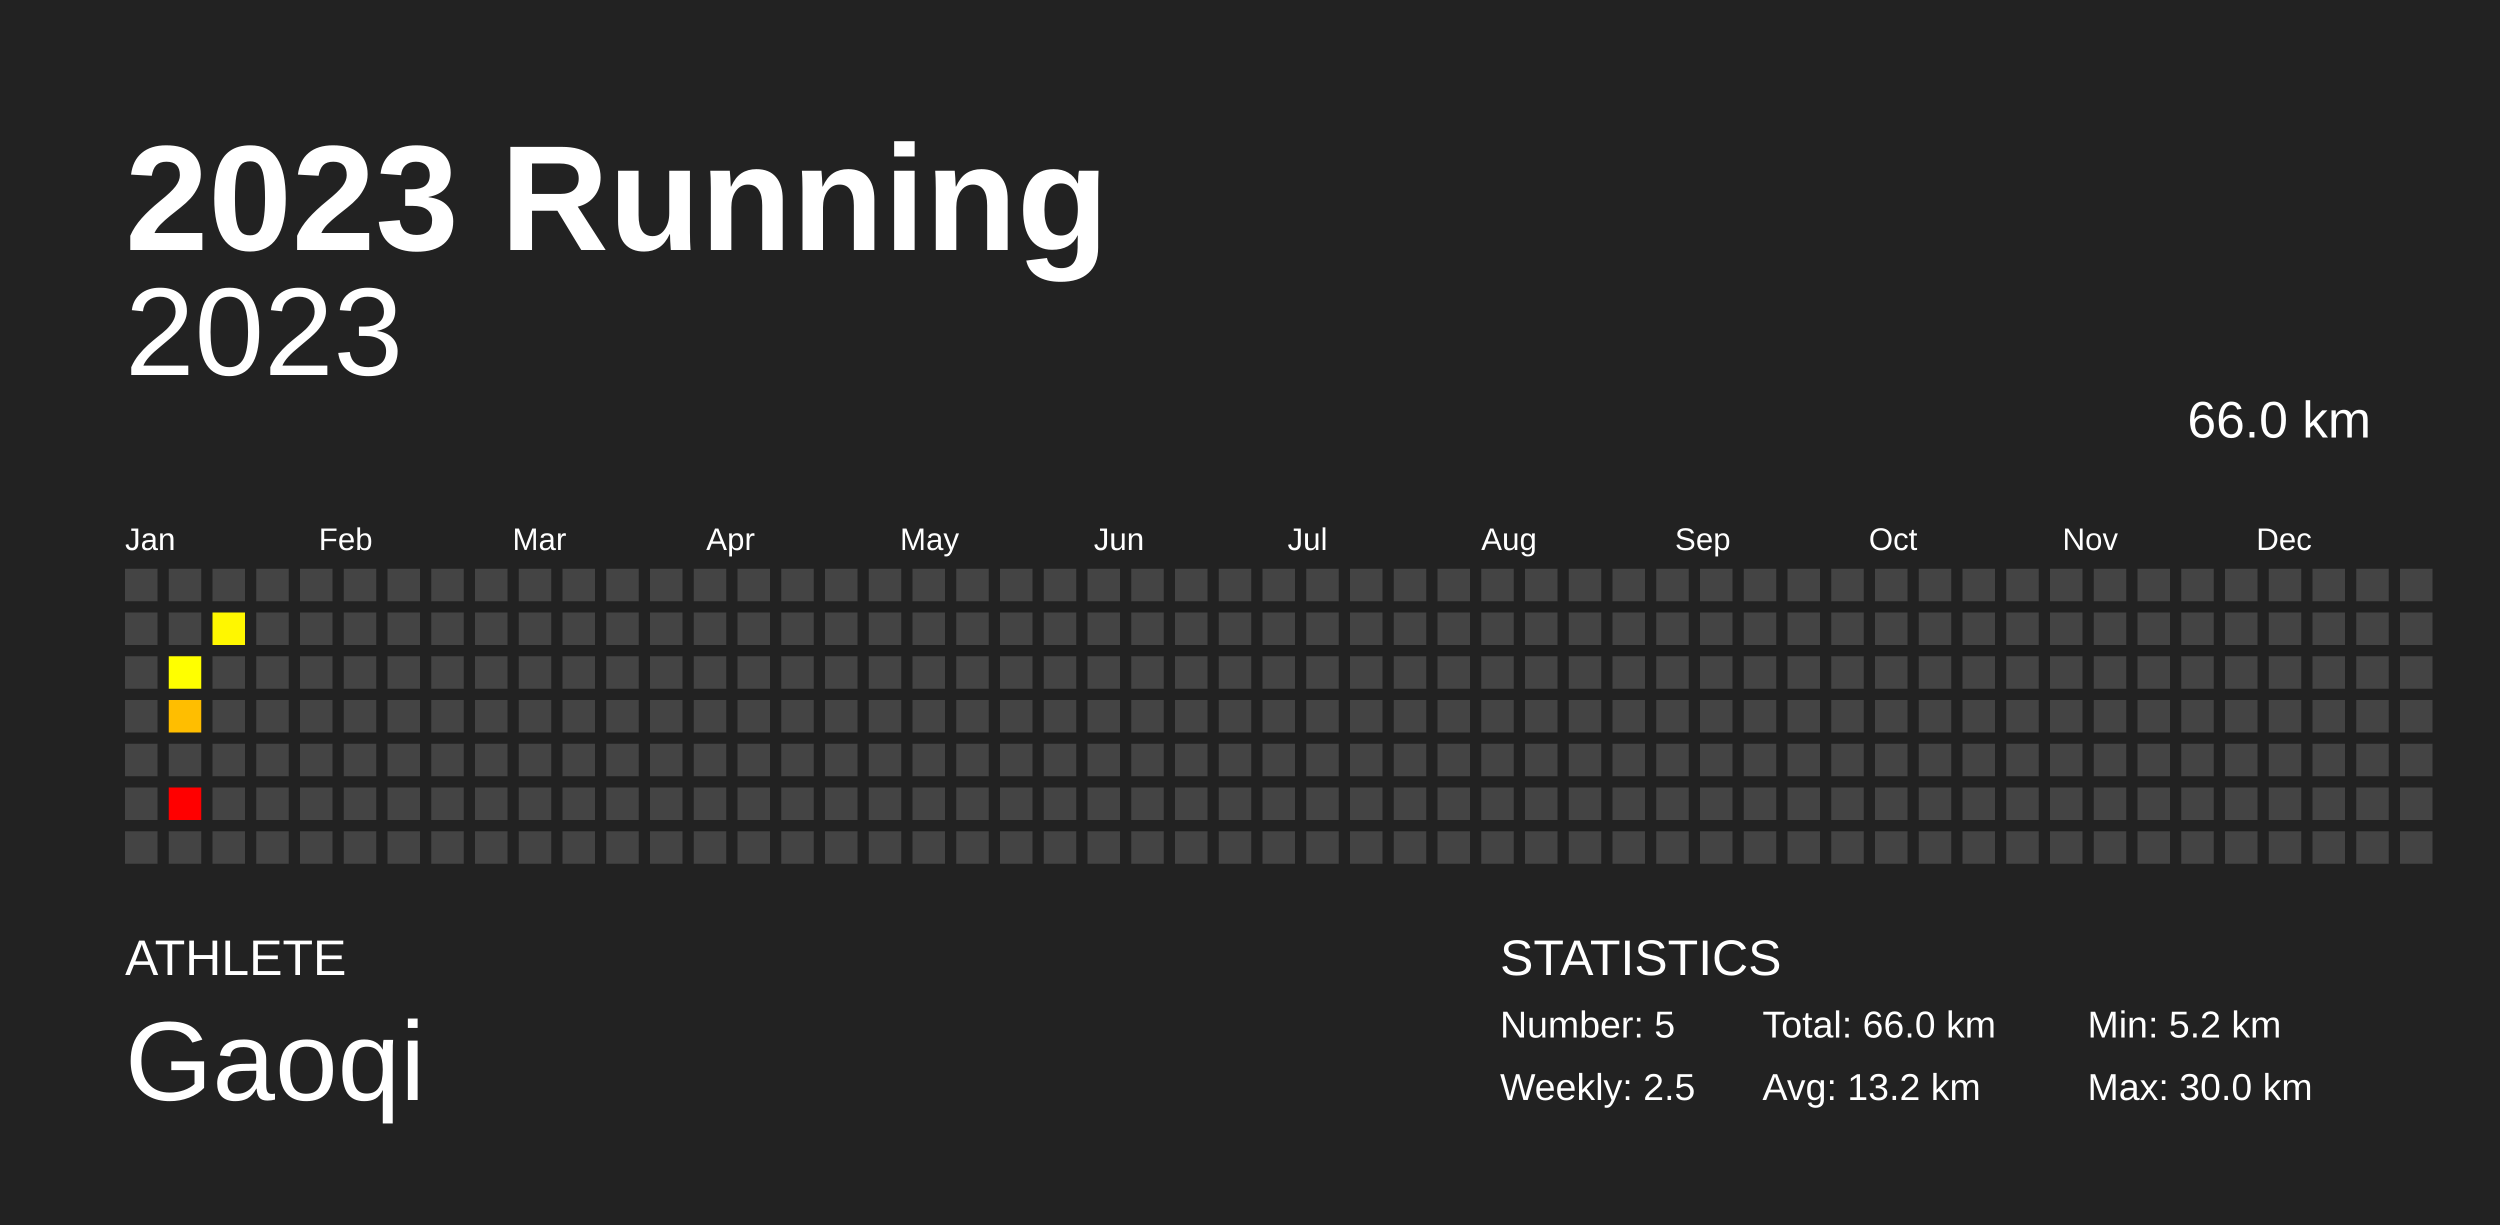
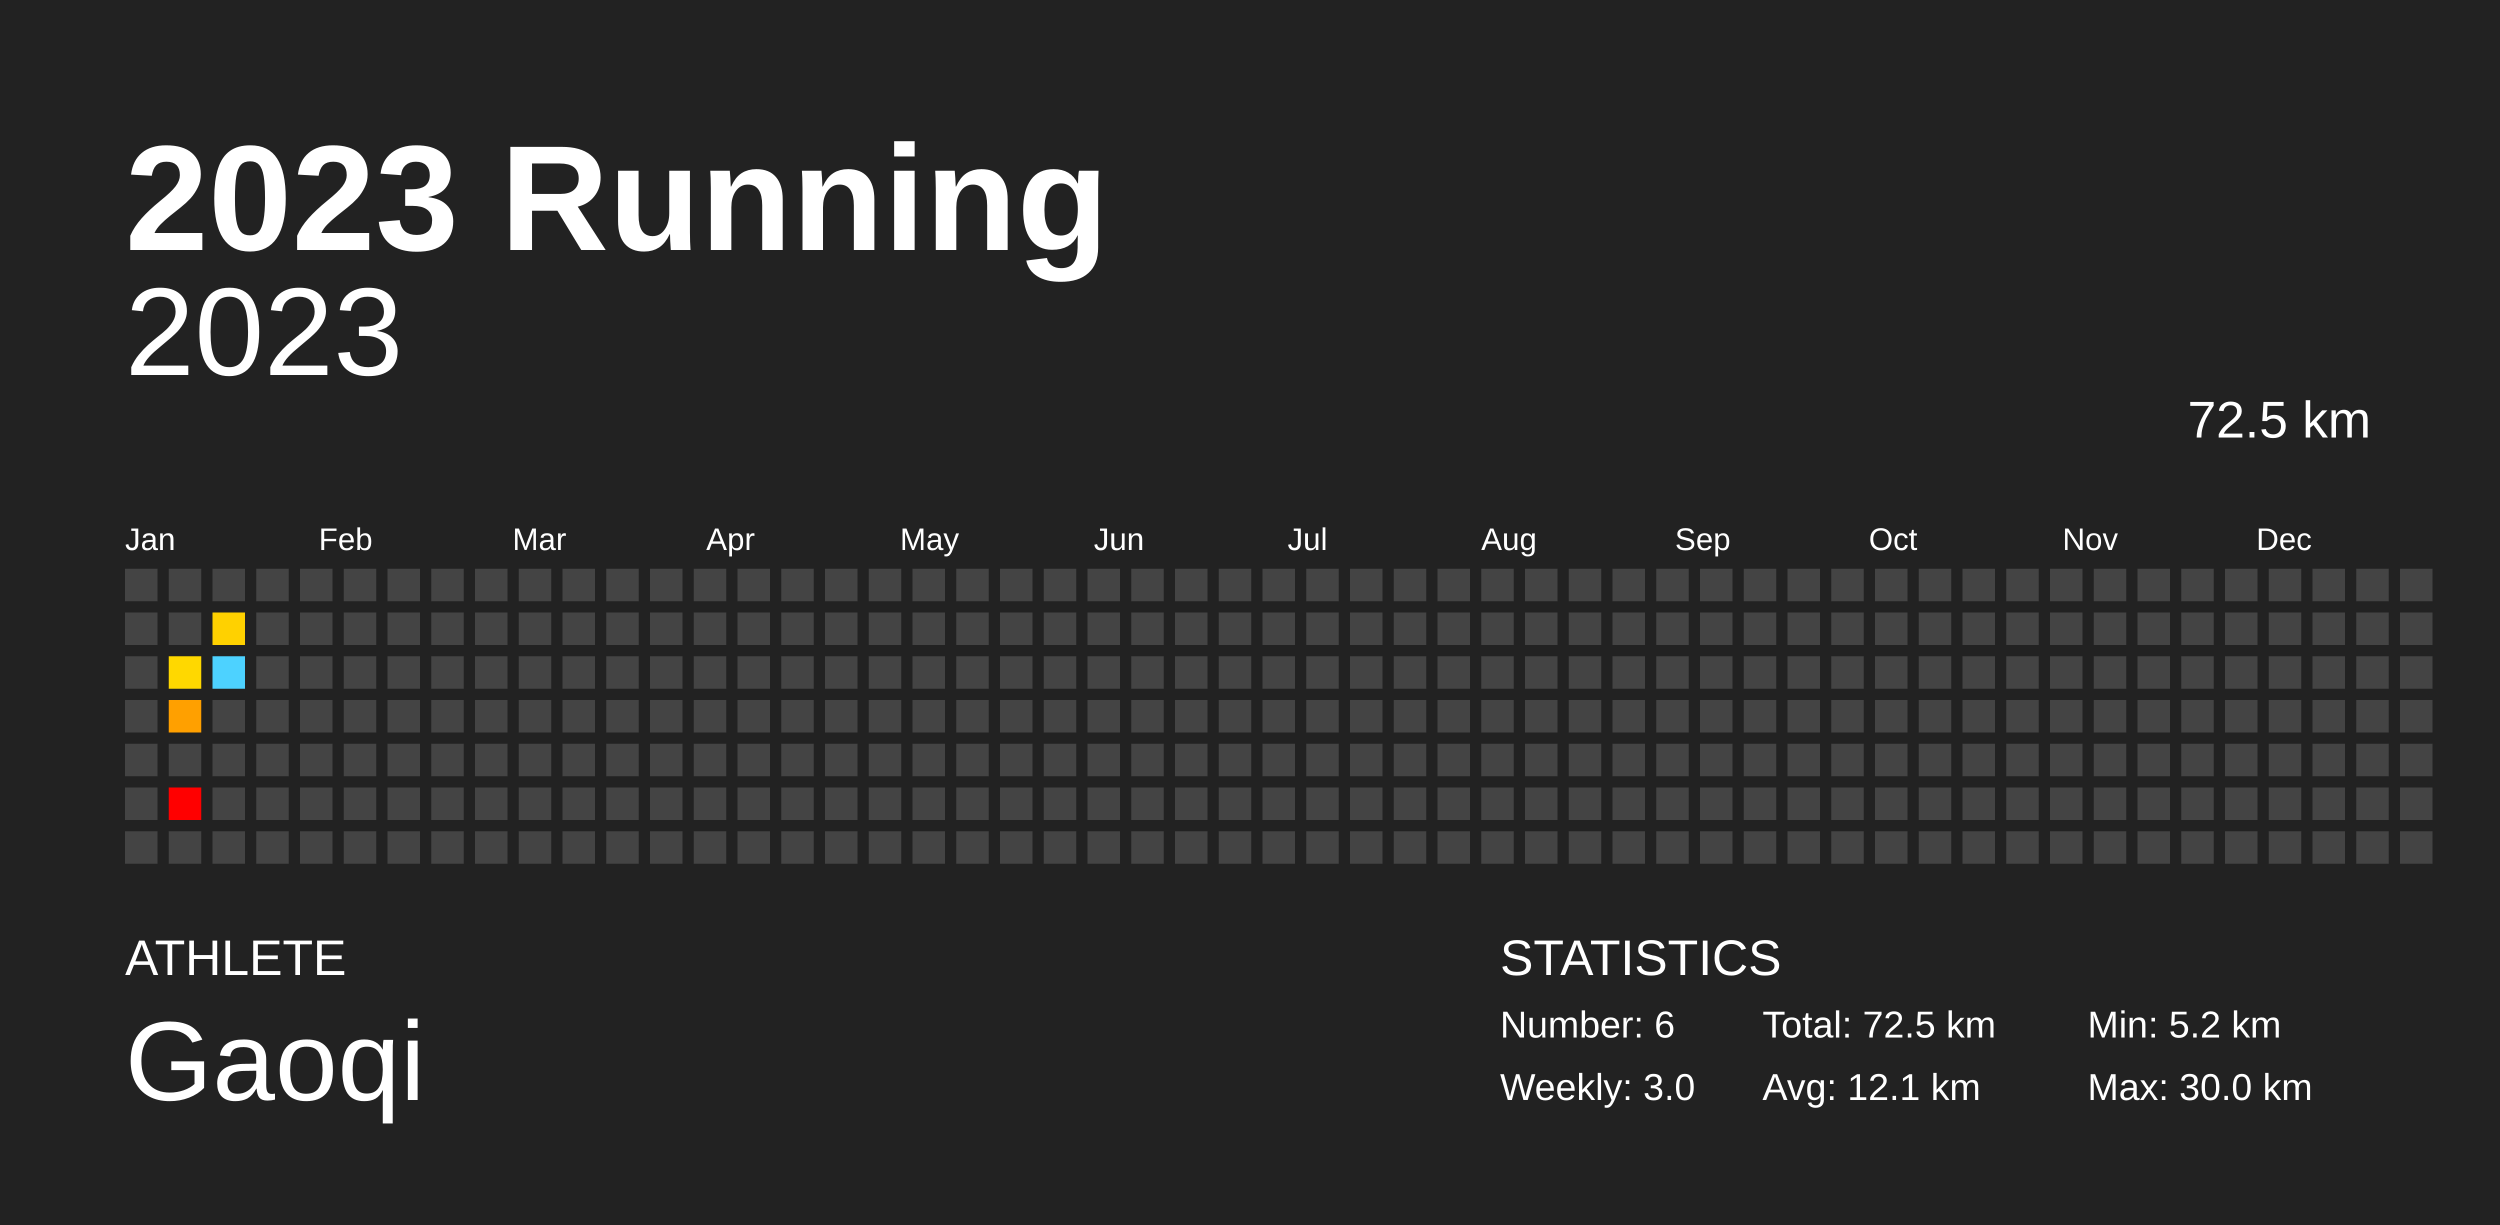
<svg xmlns="http://www.w3.org/2000/svg" baseProfile="full" height="98mm" version="1.1" viewBox="0,0,200,98" width="200mm">
  <defs />
  <rect fill="#222222" height="98" width="200" x="0" y="0" />
  <text fill="#FFFFFF" style="font-size:12px; font-family:Arial; font-weight:bold;" x="10" y="20">2023 Running</text>
  <text fill="#FFFFFF" style="font-size:4px; font-family:Arial" x="10" y="78">ATHLETE</text>
  <text fill="#FFFFFF" style="font-size:9px; font-family:Arial" x="10" y="88">Gaoqi</text>
  <text fill="#FFFFFF" style="font-size:4px; font-family:Arial" x="120" y="78">STATISTICS</text>
-   <text fill="#FFFFFF" style="font-size:3px; font-family:Arial" x="120" y="83">Number: 5</text>
-   <text fill="#FFFFFF" style="font-size:3px; font-family:Arial" x="120" y="88">Weekly: 2.5</text>
-   <text fill="#FFFFFF" style="font-size:3px; font-family:Arial" x="141" y="83">Total: 66.0 km</text>
-   <text fill="#FFFFFF" style="font-size:3px; font-family:Arial" x="141" y="88">Avg: 13.2 km</text>
+   <text fill="#FFFFFF" style="font-size:3px; font-family:Arial" x="120" y="83">Number: 6</text>
+   <text fill="#FFFFFF" style="font-size:3px; font-family:Arial" x="120" y="88">Weekly: 3.0</text>
+   <text fill="#FFFFFF" style="font-size:3px; font-family:Arial" x="141" y="83">Total: 72.5 km</text>
+   <text fill="#FFFFFF" style="font-size:3px; font-family:Arial" x="141" y="88">Avg: 12.1 km</text>
  <text fill="#FFFFFF" style="font-size:3px; font-family:Arial" x="167" y="83">Min: 5.2 km</text>
  <text fill="#FFFFFF" style="font-size:3px; font-family:Arial" x="167" y="88">Max: 30.0 km</text>
  <text alignment-baseline="hanging" fill="#FFFFFF" style="font-size:10.0px; font-family:Arial;" x="10" y="30">2023</text>
-   <text alignment-baseline="hanging" fill="#FFFFFF" style="font-size:4.125px; font-family:Arial;" x="175" y="35">66.0 km</text>
+   <text alignment-baseline="hanging" fill="#FFFFFF" style="font-size:4.125px; font-family:Arial;" x="175" y="35">72.5 km</text>
  <text fill="#FFFFFF" style="font-size:2.5px; font-family:Arial" x="10.0" y="44">Jan</text>
  <text fill="#FFFFFF" style="font-size:2.5px; font-family:Arial" x="25.5" y="44">Feb</text>
  <text fill="#FFFFFF" style="font-size:2.5px; font-family:Arial" x="41.0" y="44">Mar</text>
  <text fill="#FFFFFF" style="font-size:2.5px; font-family:Arial" x="56.5" y="44">Apr</text>
  <text fill="#FFFFFF" style="font-size:2.5px; font-family:Arial" x="72.0" y="44">May</text>
  <text fill="#FFFFFF" style="font-size:2.5px; font-family:Arial" x="87.5" y="44">Jun</text>
  <text fill="#FFFFFF" style="font-size:2.5px; font-family:Arial" x="103.0" y="44">Jul</text>
  <text fill="#FFFFFF" style="font-size:2.5px; font-family:Arial" x="118.5" y="44">Aug</text>
  <text fill="#FFFFFF" style="font-size:2.5px; font-family:Arial" x="134.0" y="44">Sep</text>
  <text fill="#FFFFFF" style="font-size:2.5px; font-family:Arial" x="149.5" y="44">Oct</text>
  <text fill="#FFFFFF" style="font-size:2.5px; font-family:Arial" x="165.0" y="44">Nov</text>
  <text fill="#FFFFFF" style="font-size:2.5px; font-family:Arial" x="180.5" y="44">Dec</text>
  <rect fill="#444444" height="2.6" width="2.6" x="10.0" y="45.5" />
  <rect fill="#444444" height="2.6" width="2.6" x="10.0" y="49.0" />
  <rect fill="#444444" height="2.6" width="2.6" x="10.0" y="52.5" />
  <rect fill="#444444" height="2.6" width="2.6" x="10.0" y="56.0" />
  <rect fill="#444444" height="2.6" width="2.6" x="10.0" y="59.5" />
  <rect fill="#444444" height="2.6" width="2.6" x="10.0" y="63.0" />
  <rect fill="#444444" height="2.6" width="2.6" x="10.0" y="66.5" />
  <rect fill="#444444" height="2.6" width="2.6" x="13.5" y="45.5" />
  <rect fill="#444444" height="2.6" width="2.6" x="13.5" y="49.0" />
-   <rect fill="#ffff00" height="2.6" width="2.6" x="13.5" y="52.5" />
-   <rect fill="#ffbe00" height="2.6" width="2.6" x="13.5" y="56.0" />
+   <rect fill="#ffd800" height="2.6" width="2.6" x="13.5" y="52.5" />
+   <rect fill="#ffa000" height="2.6" width="2.6" x="13.5" y="56.0" />
  <rect fill="#444444" height="2.6" width="2.6" x="13.5" y="59.5" />
  <rect fill="red" height="2.6" width="2.6" x="13.5" y="63.0" />
  <rect fill="#444444" height="2.6" width="2.6" x="13.5" y="66.5" />
  <rect fill="#444444" height="2.6" width="2.6" x="17.0" y="45.5" />
-   <rect fill="#fff700" height="2.6" width="2.6" x="17.0" y="49.0" />
-   <rect fill="#444444" height="2.6" width="2.6" x="17.0" y="52.5" />
+   <rect fill="#ffd100" height="2.6" width="2.6" x="17.0" y="49.0" />
+   <rect fill="#4dd2ff" height="2.6" width="2.6" x="17.0" y="52.5" />
  <rect fill="#444444" height="2.6" width="2.6" x="17.0" y="56.0" />
  <rect fill="#444444" height="2.6" width="2.6" x="17.0" y="59.5" />
  <rect fill="#444444" height="2.6" width="2.6" x="17.0" y="63.0" />
  <rect fill="#444444" height="2.6" width="2.6" x="17.0" y="66.5" />
  <rect fill="#444444" height="2.6" width="2.6" x="20.5" y="45.5" />
  <rect fill="#444444" height="2.6" width="2.6" x="20.5" y="49.0" />
  <rect fill="#444444" height="2.6" width="2.6" x="20.5" y="52.5" />
  <rect fill="#444444" height="2.6" width="2.6" x="20.5" y="56.0" />
  <rect fill="#444444" height="2.6" width="2.6" x="20.5" y="59.5" />
  <rect fill="#444444" height="2.6" width="2.6" x="20.5" y="63.0" />
  <rect fill="#444444" height="2.6" width="2.6" x="20.5" y="66.5" />
  <rect fill="#444444" height="2.6" width="2.6" x="24.0" y="45.5" />
  <rect fill="#444444" height="2.6" width="2.6" x="24.0" y="49.0" />
  <rect fill="#444444" height="2.6" width="2.6" x="24.0" y="52.5" />
  <rect fill="#444444" height="2.6" width="2.6" x="24.0" y="56.0" />
  <rect fill="#444444" height="2.6" width="2.6" x="24.0" y="59.5" />
  <rect fill="#444444" height="2.6" width="2.6" x="24.0" y="63.0" />
  <rect fill="#444444" height="2.6" width="2.6" x="24.0" y="66.5" />
  <rect fill="#444444" height="2.6" width="2.6" x="27.5" y="45.5" />
  <rect fill="#444444" height="2.6" width="2.6" x="27.5" y="49.0" />
  <rect fill="#444444" height="2.6" width="2.6" x="27.5" y="52.5" />
  <rect fill="#444444" height="2.6" width="2.6" x="27.5" y="56.0" />
  <rect fill="#444444" height="2.6" width="2.6" x="27.5" y="59.5" />
  <rect fill="#444444" height="2.6" width="2.6" x="27.5" y="63.0" />
  <rect fill="#444444" height="2.6" width="2.6" x="27.5" y="66.5" />
  <rect fill="#444444" height="2.6" width="2.6" x="31.0" y="45.5" />
  <rect fill="#444444" height="2.6" width="2.6" x="31.0" y="49.0" />
  <rect fill="#444444" height="2.6" width="2.6" x="31.0" y="52.5" />
  <rect fill="#444444" height="2.6" width="2.6" x="31.0" y="56.0" />
  <rect fill="#444444" height="2.6" width="2.6" x="31.0" y="59.5" />
  <rect fill="#444444" height="2.6" width="2.6" x="31.0" y="63.0" />
  <rect fill="#444444" height="2.6" width="2.6" x="31.0" y="66.5" />
  <rect fill="#444444" height="2.6" width="2.6" x="34.5" y="45.5" />
  <rect fill="#444444" height="2.6" width="2.6" x="34.5" y="49.0" />
  <rect fill="#444444" height="2.6" width="2.6" x="34.5" y="52.5" />
  <rect fill="#444444" height="2.6" width="2.6" x="34.5" y="56.0" />
  <rect fill="#444444" height="2.6" width="2.6" x="34.5" y="59.5" />
  <rect fill="#444444" height="2.6" width="2.6" x="34.5" y="63.0" />
  <rect fill="#444444" height="2.6" width="2.6" x="34.5" y="66.5" />
  <rect fill="#444444" height="2.6" width="2.6" x="38.0" y="45.5" />
  <rect fill="#444444" height="2.6" width="2.6" x="38.0" y="49.0" />
  <rect fill="#444444" height="2.6" width="2.6" x="38.0" y="52.5" />
  <rect fill="#444444" height="2.6" width="2.6" x="38.0" y="56.0" />
  <rect fill="#444444" height="2.6" width="2.6" x="38.0" y="59.5" />
  <rect fill="#444444" height="2.6" width="2.6" x="38.0" y="63.0" />
  <rect fill="#444444" height="2.6" width="2.6" x="38.0" y="66.5" />
  <rect fill="#444444" height="2.6" width="2.6" x="41.5" y="45.5" />
  <rect fill="#444444" height="2.6" width="2.6" x="41.5" y="49.0" />
  <rect fill="#444444" height="2.6" width="2.6" x="41.5" y="52.5" />
  <rect fill="#444444" height="2.6" width="2.6" x="41.5" y="56.0" />
  <rect fill="#444444" height="2.6" width="2.6" x="41.5" y="59.5" />
  <rect fill="#444444" height="2.6" width="2.6" x="41.5" y="63.0" />
  <rect fill="#444444" height="2.6" width="2.6" x="41.5" y="66.5" />
  <rect fill="#444444" height="2.6" width="2.6" x="45.0" y="45.5" />
  <rect fill="#444444" height="2.6" width="2.6" x="45.0" y="49.0" />
  <rect fill="#444444" height="2.6" width="2.6" x="45.0" y="52.5" />
  <rect fill="#444444" height="2.6" width="2.6" x="45.0" y="56.0" />
  <rect fill="#444444" height="2.6" width="2.6" x="45.0" y="59.5" />
  <rect fill="#444444" height="2.6" width="2.6" x="45.0" y="63.0" />
  <rect fill="#444444" height="2.6" width="2.6" x="45.0" y="66.5" />
  <rect fill="#444444" height="2.6" width="2.6" x="48.5" y="45.5" />
  <rect fill="#444444" height="2.6" width="2.6" x="48.5" y="49.0" />
  <rect fill="#444444" height="2.6" width="2.6" x="48.5" y="52.5" />
  <rect fill="#444444" height="2.6" width="2.6" x="48.5" y="56.0" />
  <rect fill="#444444" height="2.6" width="2.6" x="48.5" y="59.5" />
  <rect fill="#444444" height="2.6" width="2.6" x="48.5" y="63.0" />
  <rect fill="#444444" height="2.6" width="2.6" x="48.5" y="66.5" />
  <rect fill="#444444" height="2.6" width="2.6" x="52.0" y="45.5" />
  <rect fill="#444444" height="2.6" width="2.6" x="52.0" y="49.0" />
  <rect fill="#444444" height="2.6" width="2.6" x="52.0" y="52.5" />
  <rect fill="#444444" height="2.6" width="2.6" x="52.0" y="56.0" />
  <rect fill="#444444" height="2.6" width="2.6" x="52.0" y="59.5" />
  <rect fill="#444444" height="2.6" width="2.6" x="52.0" y="63.0" />
  <rect fill="#444444" height="2.6" width="2.6" x="52.0" y="66.5" />
  <rect fill="#444444" height="2.6" width="2.6" x="55.5" y="45.5" />
  <rect fill="#444444" height="2.6" width="2.6" x="55.5" y="49.0" />
  <rect fill="#444444" height="2.6" width="2.6" x="55.5" y="52.5" />
  <rect fill="#444444" height="2.6" width="2.6" x="55.5" y="56.0" />
  <rect fill="#444444" height="2.6" width="2.6" x="55.5" y="59.5" />
  <rect fill="#444444" height="2.6" width="2.6" x="55.5" y="63.0" />
  <rect fill="#444444" height="2.6" width="2.6" x="55.5" y="66.5" />
  <rect fill="#444444" height="2.6" width="2.6" x="59.0" y="45.5" />
  <rect fill="#444444" height="2.6" width="2.6" x="59.0" y="49.0" />
  <rect fill="#444444" height="2.6" width="2.6" x="59.0" y="52.5" />
  <rect fill="#444444" height="2.6" width="2.6" x="59.0" y="56.0" />
  <rect fill="#444444" height="2.6" width="2.6" x="59.0" y="59.5" />
  <rect fill="#444444" height="2.6" width="2.6" x="59.0" y="63.0" />
  <rect fill="#444444" height="2.6" width="2.6" x="59.0" y="66.5" />
  <rect fill="#444444" height="2.6" width="2.6" x="62.5" y="45.5" />
  <rect fill="#444444" height="2.6" width="2.6" x="62.5" y="49.0" />
  <rect fill="#444444" height="2.6" width="2.6" x="62.5" y="52.5" />
  <rect fill="#444444" height="2.6" width="2.6" x="62.5" y="56.0" />
  <rect fill="#444444" height="2.6" width="2.6" x="62.5" y="59.5" />
  <rect fill="#444444" height="2.6" width="2.6" x="62.5" y="63.0" />
  <rect fill="#444444" height="2.6" width="2.6" x="62.5" y="66.5" />
  <rect fill="#444444" height="2.6" width="2.6" x="66.0" y="45.5" />
  <rect fill="#444444" height="2.6" width="2.6" x="66.0" y="49.0" />
  <rect fill="#444444" height="2.6" width="2.6" x="66.0" y="52.5" />
  <rect fill="#444444" height="2.6" width="2.6" x="66.0" y="56.0" />
  <rect fill="#444444" height="2.6" width="2.6" x="66.0" y="59.5" />
  <rect fill="#444444" height="2.6" width="2.6" x="66.0" y="63.0" />
  <rect fill="#444444" height="2.6" width="2.6" x="66.0" y="66.5" />
  <rect fill="#444444" height="2.6" width="2.6" x="69.5" y="45.5" />
  <rect fill="#444444" height="2.6" width="2.6" x="69.5" y="49.0" />
  <rect fill="#444444" height="2.6" width="2.6" x="69.5" y="52.5" />
  <rect fill="#444444" height="2.6" width="2.6" x="69.5" y="56.0" />
  <rect fill="#444444" height="2.6" width="2.6" x="69.5" y="59.5" />
  <rect fill="#444444" height="2.6" width="2.6" x="69.5" y="63.0" />
  <rect fill="#444444" height="2.6" width="2.6" x="69.5" y="66.5" />
  <rect fill="#444444" height="2.6" width="2.6" x="73.0" y="45.5" />
  <rect fill="#444444" height="2.6" width="2.6" x="73.0" y="49.0" />
  <rect fill="#444444" height="2.6" width="2.6" x="73.0" y="52.5" />
  <rect fill="#444444" height="2.6" width="2.6" x="73.0" y="56.0" />
  <rect fill="#444444" height="2.6" width="2.6" x="73.0" y="59.5" />
  <rect fill="#444444" height="2.6" width="2.6" x="73.0" y="63.0" />
  <rect fill="#444444" height="2.6" width="2.6" x="73.0" y="66.5" />
  <rect fill="#444444" height="2.6" width="2.6" x="76.5" y="45.5" />
  <rect fill="#444444" height="2.6" width="2.6" x="76.5" y="49.0" />
  <rect fill="#444444" height="2.6" width="2.6" x="76.5" y="52.5" />
  <rect fill="#444444" height="2.6" width="2.6" x="76.5" y="56.0" />
  <rect fill="#444444" height="2.6" width="2.6" x="76.5" y="59.5" />
  <rect fill="#444444" height="2.6" width="2.6" x="76.5" y="63.0" />
  <rect fill="#444444" height="2.6" width="2.6" x="76.5" y="66.5" />
  <rect fill="#444444" height="2.6" width="2.6" x="80.0" y="45.5" />
  <rect fill="#444444" height="2.6" width="2.6" x="80.0" y="49.0" />
  <rect fill="#444444" height="2.6" width="2.6" x="80.0" y="52.5" />
  <rect fill="#444444" height="2.6" width="2.6" x="80.0" y="56.0" />
  <rect fill="#444444" height="2.6" width="2.6" x="80.0" y="59.5" />
  <rect fill="#444444" height="2.6" width="2.6" x="80.0" y="63.0" />
  <rect fill="#444444" height="2.6" width="2.6" x="80.0" y="66.5" />
  <rect fill="#444444" height="2.6" width="2.6" x="83.5" y="45.5" />
  <rect fill="#444444" height="2.6" width="2.6" x="83.5" y="49.0" />
  <rect fill="#444444" height="2.6" width="2.6" x="83.5" y="52.5" />
  <rect fill="#444444" height="2.6" width="2.6" x="83.5" y="56.0" />
  <rect fill="#444444" height="2.6" width="2.6" x="83.5" y="59.5" />
  <rect fill="#444444" height="2.6" width="2.6" x="83.5" y="63.0" />
  <rect fill="#444444" height="2.6" width="2.6" x="83.5" y="66.5" />
  <rect fill="#444444" height="2.6" width="2.6" x="87.0" y="45.5" />
  <rect fill="#444444" height="2.6" width="2.6" x="87.0" y="49.0" />
  <rect fill="#444444" height="2.6" width="2.6" x="87.0" y="52.5" />
  <rect fill="#444444" height="2.6" width="2.6" x="87.0" y="56.0" />
  <rect fill="#444444" height="2.6" width="2.6" x="87.0" y="59.5" />
  <rect fill="#444444" height="2.6" width="2.6" x="87.0" y="63.0" />
  <rect fill="#444444" height="2.6" width="2.6" x="87.0" y="66.5" />
  <rect fill="#444444" height="2.6" width="2.6" x="90.5" y="45.5" />
  <rect fill="#444444" height="2.6" width="2.6" x="90.5" y="49.0" />
  <rect fill="#444444" height="2.6" width="2.6" x="90.5" y="52.5" />
  <rect fill="#444444" height="2.6" width="2.6" x="90.5" y="56.0" />
  <rect fill="#444444" height="2.6" width="2.6" x="90.5" y="59.5" />
  <rect fill="#444444" height="2.6" width="2.6" x="90.5" y="63.0" />
  <rect fill="#444444" height="2.6" width="2.6" x="90.5" y="66.5" />
  <rect fill="#444444" height="2.6" width="2.6" x="94.0" y="45.5" />
  <rect fill="#444444" height="2.6" width="2.6" x="94.0" y="49.0" />
  <rect fill="#444444" height="2.6" width="2.6" x="94.0" y="52.5" />
  <rect fill="#444444" height="2.6" width="2.6" x="94.0" y="56.0" />
  <rect fill="#444444" height="2.6" width="2.6" x="94.0" y="59.5" />
  <rect fill="#444444" height="2.6" width="2.6" x="94.0" y="63.0" />
  <rect fill="#444444" height="2.6" width="2.6" x="94.0" y="66.5" />
  <rect fill="#444444" height="2.6" width="2.6" x="97.5" y="45.5" />
  <rect fill="#444444" height="2.6" width="2.6" x="97.5" y="49.0" />
  <rect fill="#444444" height="2.6" width="2.6" x="97.5" y="52.5" />
  <rect fill="#444444" height="2.6" width="2.6" x="97.5" y="56.0" />
  <rect fill="#444444" height="2.6" width="2.6" x="97.5" y="59.5" />
  <rect fill="#444444" height="2.6" width="2.6" x="97.5" y="63.0" />
  <rect fill="#444444" height="2.6" width="2.6" x="97.5" y="66.5" />
  <rect fill="#444444" height="2.6" width="2.6" x="101.0" y="45.5" />
  <rect fill="#444444" height="2.6" width="2.6" x="101.0" y="49.0" />
  <rect fill="#444444" height="2.6" width="2.6" x="101.0" y="52.5" />
  <rect fill="#444444" height="2.6" width="2.6" x="101.0" y="56.0" />
  <rect fill="#444444" height="2.6" width="2.6" x="101.0" y="59.5" />
  <rect fill="#444444" height="2.6" width="2.6" x="101.0" y="63.0" />
  <rect fill="#444444" height="2.6" width="2.6" x="101.0" y="66.5" />
  <rect fill="#444444" height="2.6" width="2.6" x="104.5" y="45.5" />
  <rect fill="#444444" height="2.6" width="2.6" x="104.5" y="49.0" />
  <rect fill="#444444" height="2.6" width="2.6" x="104.5" y="52.5" />
  <rect fill="#444444" height="2.6" width="2.6" x="104.5" y="56.0" />
  <rect fill="#444444" height="2.6" width="2.6" x="104.5" y="59.5" />
  <rect fill="#444444" height="2.6" width="2.6" x="104.5" y="63.0" />
  <rect fill="#444444" height="2.6" width="2.6" x="104.5" y="66.5" />
  <rect fill="#444444" height="2.6" width="2.6" x="108.0" y="45.5" />
  <rect fill="#444444" height="2.6" width="2.6" x="108.0" y="49.0" />
  <rect fill="#444444" height="2.6" width="2.6" x="108.0" y="52.5" />
  <rect fill="#444444" height="2.6" width="2.6" x="108.0" y="56.0" />
  <rect fill="#444444" height="2.6" width="2.6" x="108.0" y="59.5" />
  <rect fill="#444444" height="2.6" width="2.6" x="108.0" y="63.0" />
  <rect fill="#444444" height="2.6" width="2.6" x="108.0" y="66.5" />
  <rect fill="#444444" height="2.6" width="2.6" x="111.5" y="45.5" />
  <rect fill="#444444" height="2.6" width="2.6" x="111.5" y="49.0" />
  <rect fill="#444444" height="2.6" width="2.6" x="111.5" y="52.5" />
  <rect fill="#444444" height="2.6" width="2.6" x="111.5" y="56.0" />
  <rect fill="#444444" height="2.6" width="2.6" x="111.5" y="59.5" />
  <rect fill="#444444" height="2.6" width="2.6" x="111.5" y="63.0" />
  <rect fill="#444444" height="2.6" width="2.6" x="111.5" y="66.5" />
  <rect fill="#444444" height="2.6" width="2.6" x="115.0" y="45.5" />
  <rect fill="#444444" height="2.6" width="2.6" x="115.0" y="49.0" />
  <rect fill="#444444" height="2.6" width="2.6" x="115.0" y="52.5" />
  <rect fill="#444444" height="2.6" width="2.6" x="115.0" y="56.0" />
  <rect fill="#444444" height="2.6" width="2.6" x="115.0" y="59.5" />
  <rect fill="#444444" height="2.6" width="2.6" x="115.0" y="63.0" />
  <rect fill="#444444" height="2.6" width="2.6" x="115.0" y="66.5" />
  <rect fill="#444444" height="2.6" width="2.6" x="118.5" y="45.5" />
  <rect fill="#444444" height="2.6" width="2.6" x="118.5" y="49.0" />
  <rect fill="#444444" height="2.6" width="2.6" x="118.5" y="52.5" />
  <rect fill="#444444" height="2.6" width="2.6" x="118.5" y="56.0" />
  <rect fill="#444444" height="2.6" width="2.6" x="118.5" y="59.5" />
  <rect fill="#444444" height="2.6" width="2.6" x="118.5" y="63.0" />
  <rect fill="#444444" height="2.6" width="2.6" x="118.5" y="66.5" />
  <rect fill="#444444" height="2.6" width="2.6" x="122.0" y="45.5" />
  <rect fill="#444444" height="2.6" width="2.6" x="122.0" y="49.0" />
  <rect fill="#444444" height="2.6" width="2.6" x="122.0" y="52.5" />
  <rect fill="#444444" height="2.6" width="2.6" x="122.0" y="56.0" />
  <rect fill="#444444" height="2.6" width="2.6" x="122.0" y="59.5" />
  <rect fill="#444444" height="2.6" width="2.6" x="122.0" y="63.0" />
  <rect fill="#444444" height="2.6" width="2.6" x="122.0" y="66.5" />
  <rect fill="#444444" height="2.6" width="2.6" x="125.5" y="45.5" />
  <rect fill="#444444" height="2.6" width="2.6" x="125.5" y="49.0" />
  <rect fill="#444444" height="2.6" width="2.6" x="125.5" y="52.5" />
  <rect fill="#444444" height="2.6" width="2.6" x="125.5" y="56.0" />
  <rect fill="#444444" height="2.6" width="2.6" x="125.5" y="59.5" />
  <rect fill="#444444" height="2.6" width="2.6" x="125.5" y="63.0" />
  <rect fill="#444444" height="2.6" width="2.6" x="125.5" y="66.5" />
  <rect fill="#444444" height="2.6" width="2.6" x="129.0" y="45.5" />
  <rect fill="#444444" height="2.6" width="2.6" x="129.0" y="49.0" />
  <rect fill="#444444" height="2.6" width="2.6" x="129.0" y="52.5" />
  <rect fill="#444444" height="2.6" width="2.6" x="129.0" y="56.0" />
  <rect fill="#444444" height="2.6" width="2.6" x="129.0" y="59.5" />
  <rect fill="#444444" height="2.6" width="2.6" x="129.0" y="63.0" />
  <rect fill="#444444" height="2.6" width="2.6" x="129.0" y="66.5" />
  <rect fill="#444444" height="2.6" width="2.6" x="132.5" y="45.5" />
  <rect fill="#444444" height="2.6" width="2.6" x="132.5" y="49.0" />
  <rect fill="#444444" height="2.6" width="2.6" x="132.5" y="52.5" />
  <rect fill="#444444" height="2.6" width="2.6" x="132.5" y="56.0" />
  <rect fill="#444444" height="2.6" width="2.6" x="132.5" y="59.5" />
  <rect fill="#444444" height="2.6" width="2.6" x="132.5" y="63.0" />
  <rect fill="#444444" height="2.6" width="2.6" x="132.5" y="66.5" />
  <rect fill="#444444" height="2.6" width="2.6" x="136.0" y="45.5" />
  <rect fill="#444444" height="2.6" width="2.6" x="136.0" y="49.0" />
  <rect fill="#444444" height="2.6" width="2.6" x="136.0" y="52.5" />
  <rect fill="#444444" height="2.6" width="2.6" x="136.0" y="56.0" />
  <rect fill="#444444" height="2.6" width="2.6" x="136.0" y="59.5" />
  <rect fill="#444444" height="2.6" width="2.6" x="136.0" y="63.0" />
  <rect fill="#444444" height="2.6" width="2.6" x="136.0" y="66.5" />
  <rect fill="#444444" height="2.6" width="2.6" x="139.5" y="45.5" />
  <rect fill="#444444" height="2.6" width="2.6" x="139.5" y="49.0" />
  <rect fill="#444444" height="2.6" width="2.6" x="139.5" y="52.5" />
  <rect fill="#444444" height="2.6" width="2.6" x="139.5" y="56.0" />
  <rect fill="#444444" height="2.6" width="2.6" x="139.5" y="59.5" />
  <rect fill="#444444" height="2.6" width="2.6" x="139.5" y="63.0" />
  <rect fill="#444444" height="2.6" width="2.6" x="139.5" y="66.5" />
  <rect fill="#444444" height="2.6" width="2.6" x="143.0" y="45.5" />
  <rect fill="#444444" height="2.6" width="2.6" x="143.0" y="49.0" />
  <rect fill="#444444" height="2.6" width="2.6" x="143.0" y="52.5" />
  <rect fill="#444444" height="2.6" width="2.6" x="143.0" y="56.0" />
  <rect fill="#444444" height="2.6" width="2.6" x="143.0" y="59.5" />
  <rect fill="#444444" height="2.6" width="2.6" x="143.0" y="63.0" />
  <rect fill="#444444" height="2.6" width="2.6" x="143.0" y="66.5" />
  <rect fill="#444444" height="2.6" width="2.6" x="146.5" y="45.5" />
  <rect fill="#444444" height="2.6" width="2.6" x="146.5" y="49.0" />
  <rect fill="#444444" height="2.6" width="2.6" x="146.5" y="52.5" />
  <rect fill="#444444" height="2.6" width="2.6" x="146.5" y="56.0" />
  <rect fill="#444444" height="2.6" width="2.6" x="146.5" y="59.5" />
  <rect fill="#444444" height="2.6" width="2.6" x="146.5" y="63.0" />
  <rect fill="#444444" height="2.6" width="2.6" x="146.5" y="66.5" />
  <rect fill="#444444" height="2.6" width="2.6" x="150.0" y="45.5" />
  <rect fill="#444444" height="2.6" width="2.6" x="150.0" y="49.0" />
  <rect fill="#444444" height="2.6" width="2.6" x="150.0" y="52.5" />
  <rect fill="#444444" height="2.6" width="2.6" x="150.0" y="56.0" />
  <rect fill="#444444" height="2.6" width="2.6" x="150.0" y="59.5" />
  <rect fill="#444444" height="2.6" width="2.6" x="150.0" y="63.0" />
  <rect fill="#444444" height="2.6" width="2.6" x="150.0" y="66.5" />
  <rect fill="#444444" height="2.6" width="2.6" x="153.5" y="45.5" />
  <rect fill="#444444" height="2.6" width="2.6" x="153.5" y="49.0" />
  <rect fill="#444444" height="2.6" width="2.6" x="153.5" y="52.5" />
  <rect fill="#444444" height="2.6" width="2.6" x="153.5" y="56.0" />
  <rect fill="#444444" height="2.6" width="2.6" x="153.5" y="59.5" />
  <rect fill="#444444" height="2.6" width="2.6" x="153.5" y="63.0" />
  <rect fill="#444444" height="2.6" width="2.6" x="153.5" y="66.5" />
  <rect fill="#444444" height="2.6" width="2.6" x="157.0" y="45.5" />
  <rect fill="#444444" height="2.6" width="2.6" x="157.0" y="49.0" />
  <rect fill="#444444" height="2.6" width="2.6" x="157.0" y="52.5" />
  <rect fill="#444444" height="2.6" width="2.6" x="157.0" y="56.0" />
  <rect fill="#444444" height="2.6" width="2.6" x="157.0" y="59.5" />
  <rect fill="#444444" height="2.6" width="2.6" x="157.0" y="63.0" />
  <rect fill="#444444" height="2.6" width="2.6" x="157.0" y="66.5" />
  <rect fill="#444444" height="2.6" width="2.6" x="160.5" y="45.5" />
  <rect fill="#444444" height="2.6" width="2.6" x="160.5" y="49.0" />
  <rect fill="#444444" height="2.6" width="2.6" x="160.5" y="52.5" />
  <rect fill="#444444" height="2.6" width="2.6" x="160.5" y="56.0" />
  <rect fill="#444444" height="2.6" width="2.6" x="160.5" y="59.5" />
  <rect fill="#444444" height="2.6" width="2.6" x="160.5" y="63.0" />
  <rect fill="#444444" height="2.6" width="2.6" x="160.5" y="66.5" />
  <rect fill="#444444" height="2.6" width="2.6" x="164.0" y="45.5" />
  <rect fill="#444444" height="2.6" width="2.6" x="164.0" y="49.0" />
  <rect fill="#444444" height="2.6" width="2.6" x="164.0" y="52.5" />
  <rect fill="#444444" height="2.6" width="2.6" x="164.0" y="56.0" />
  <rect fill="#444444" height="2.6" width="2.6" x="164.0" y="59.5" />
  <rect fill="#444444" height="2.6" width="2.6" x="164.0" y="63.0" />
  <rect fill="#444444" height="2.6" width="2.6" x="164.0" y="66.5" />
  <rect fill="#444444" height="2.6" width="2.6" x="167.5" y="45.5" />
  <rect fill="#444444" height="2.6" width="2.6" x="167.5" y="49.0" />
  <rect fill="#444444" height="2.6" width="2.6" x="167.5" y="52.5" />
  <rect fill="#444444" height="2.6" width="2.6" x="167.5" y="56.0" />
  <rect fill="#444444" height="2.6" width="2.6" x="167.5" y="59.5" />
  <rect fill="#444444" height="2.6" width="2.6" x="167.5" y="63.0" />
  <rect fill="#444444" height="2.6" width="2.6" x="167.5" y="66.5" />
  <rect fill="#444444" height="2.6" width="2.6" x="171.0" y="45.5" />
  <rect fill="#444444" height="2.6" width="2.6" x="171.0" y="49.0" />
  <rect fill="#444444" height="2.6" width="2.6" x="171.0" y="52.5" />
  <rect fill="#444444" height="2.6" width="2.6" x="171.0" y="56.0" />
  <rect fill="#444444" height="2.6" width="2.6" x="171.0" y="59.5" />
  <rect fill="#444444" height="2.6" width="2.6" x="171.0" y="63.0" />
  <rect fill="#444444" height="2.6" width="2.6" x="171.0" y="66.5" />
  <rect fill="#444444" height="2.6" width="2.6" x="174.5" y="45.5" />
  <rect fill="#444444" height="2.6" width="2.6" x="174.5" y="49.0" />
  <rect fill="#444444" height="2.6" width="2.6" x="174.5" y="52.5" />
  <rect fill="#444444" height="2.6" width="2.6" x="174.5" y="56.0" />
  <rect fill="#444444" height="2.6" width="2.6" x="174.5" y="59.5" />
  <rect fill="#444444" height="2.6" width="2.6" x="174.5" y="63.0" />
  <rect fill="#444444" height="2.6" width="2.6" x="174.5" y="66.5" />
  <rect fill="#444444" height="2.6" width="2.6" x="178.0" y="45.5" />
  <rect fill="#444444" height="2.6" width="2.6" x="178.0" y="49.0" />
  <rect fill="#444444" height="2.6" width="2.6" x="178.0" y="52.5" />
  <rect fill="#444444" height="2.6" width="2.6" x="178.0" y="56.0" />
  <rect fill="#444444" height="2.6" width="2.6" x="178.0" y="59.5" />
  <rect fill="#444444" height="2.6" width="2.6" x="178.0" y="63.0" />
  <rect fill="#444444" height="2.6" width="2.6" x="178.0" y="66.5" />
  <rect fill="#444444" height="2.6" width="2.6" x="181.5" y="45.5" />
  <rect fill="#444444" height="2.6" width="2.6" x="181.5" y="49.0" />
  <rect fill="#444444" height="2.6" width="2.6" x="181.5" y="52.5" />
  <rect fill="#444444" height="2.6" width="2.6" x="181.5" y="56.0" />
  <rect fill="#444444" height="2.6" width="2.6" x="181.5" y="59.5" />
  <rect fill="#444444" height="2.6" width="2.6" x="181.5" y="63.0" />
  <rect fill="#444444" height="2.6" width="2.6" x="181.5" y="66.5" />
  <rect fill="#444444" height="2.6" width="2.6" x="185.0" y="45.5" />
  <rect fill="#444444" height="2.6" width="2.6" x="185.0" y="49.0" />
  <rect fill="#444444" height="2.6" width="2.6" x="185.0" y="52.5" />
  <rect fill="#444444" height="2.6" width="2.6" x="185.0" y="56.0" />
  <rect fill="#444444" height="2.6" width="2.6" x="185.0" y="59.5" />
  <rect fill="#444444" height="2.6" width="2.6" x="185.0" y="63.0" />
  <rect fill="#444444" height="2.6" width="2.6" x="185.0" y="66.5" />
  <rect fill="#444444" height="2.6" width="2.6" x="188.5" y="45.5" />
  <rect fill="#444444" height="2.6" width="2.6" x="188.5" y="49.0" />
  <rect fill="#444444" height="2.6" width="2.6" x="188.5" y="52.5" />
  <rect fill="#444444" height="2.6" width="2.6" x="188.5" y="56.0" />
  <rect fill="#444444" height="2.6" width="2.6" x="188.5" y="59.5" />
  <rect fill="#444444" height="2.6" width="2.6" x="188.5" y="63.0" />
  <rect fill="#444444" height="2.6" width="2.6" x="188.5" y="66.5" />
  <rect fill="#444444" height="2.6" width="2.6" x="192.0" y="45.5" />
  <rect fill="#444444" height="2.6" width="2.6" x="192.0" y="49.0" />
  <rect fill="#444444" height="2.6" width="2.6" x="192.0" y="52.5" />
  <rect fill="#444444" height="2.6" width="2.6" x="192.0" y="56.0" />
  <rect fill="#444444" height="2.6" width="2.6" x="192.0" y="59.5" />
  <rect fill="#444444" height="2.6" width="2.6" x="192.0" y="63.0" />
  <rect fill="#444444" height="2.6" width="2.6" x="192.0" y="66.5" />
</svg>
